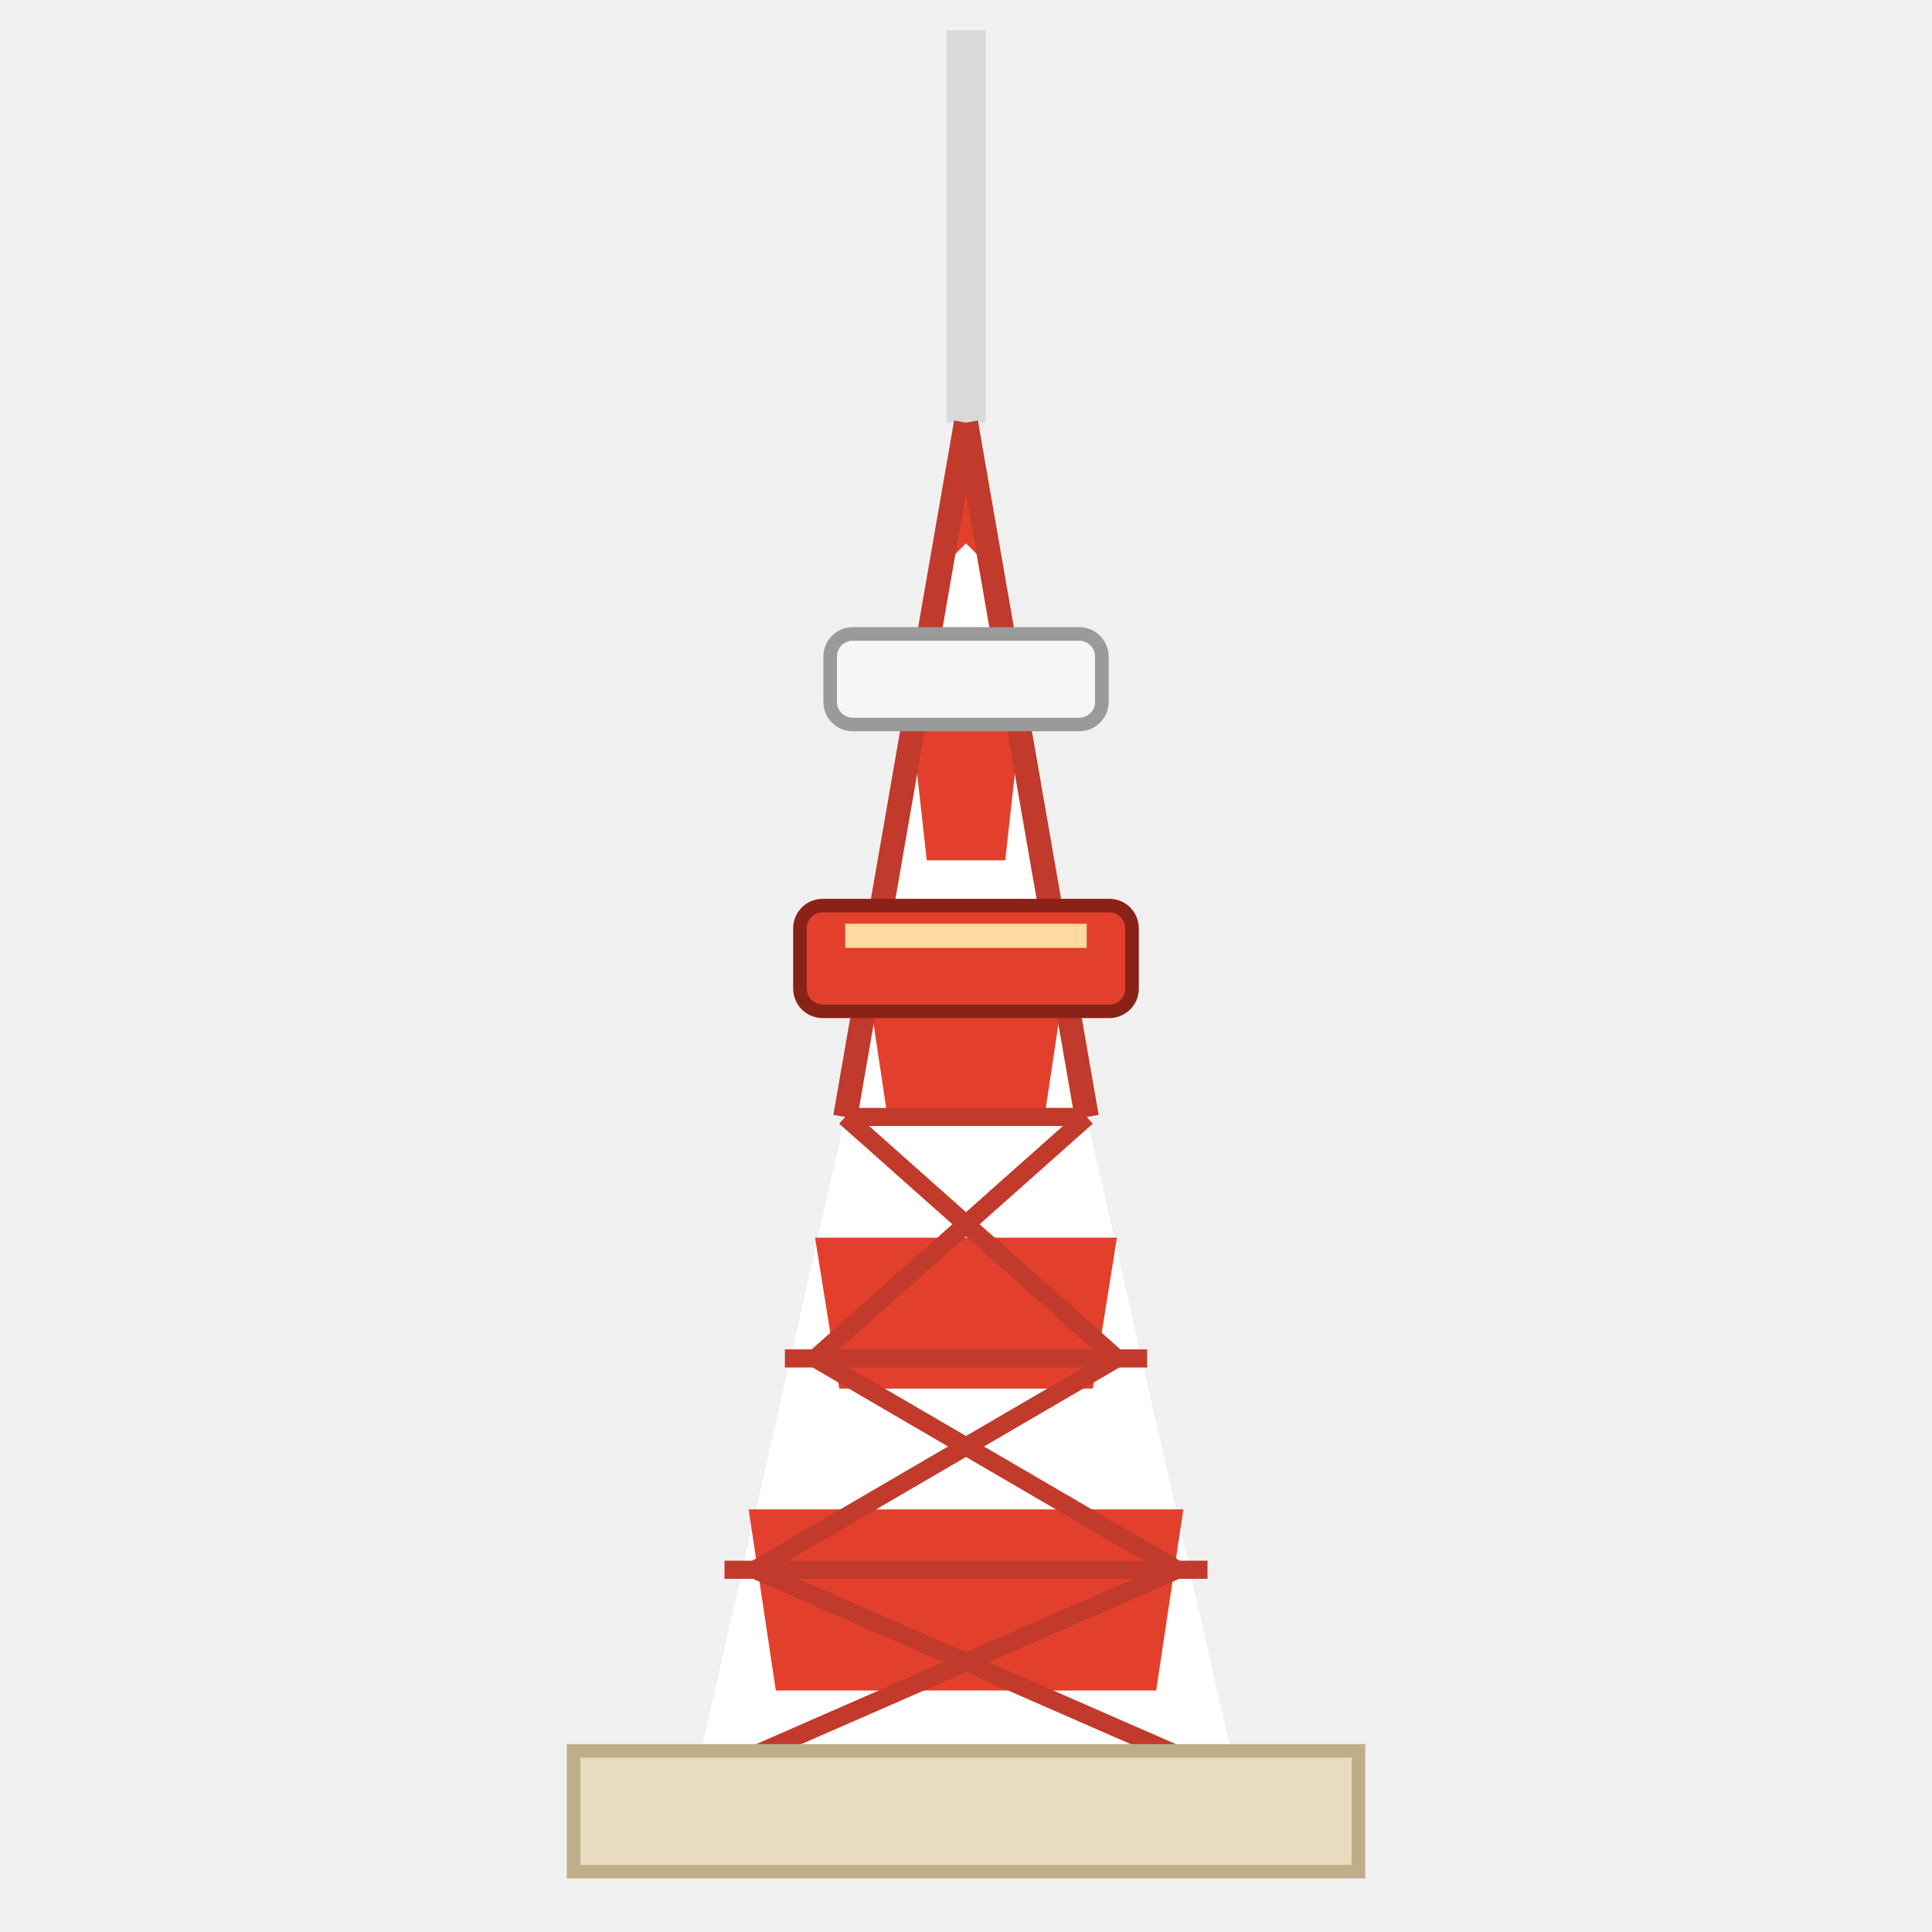
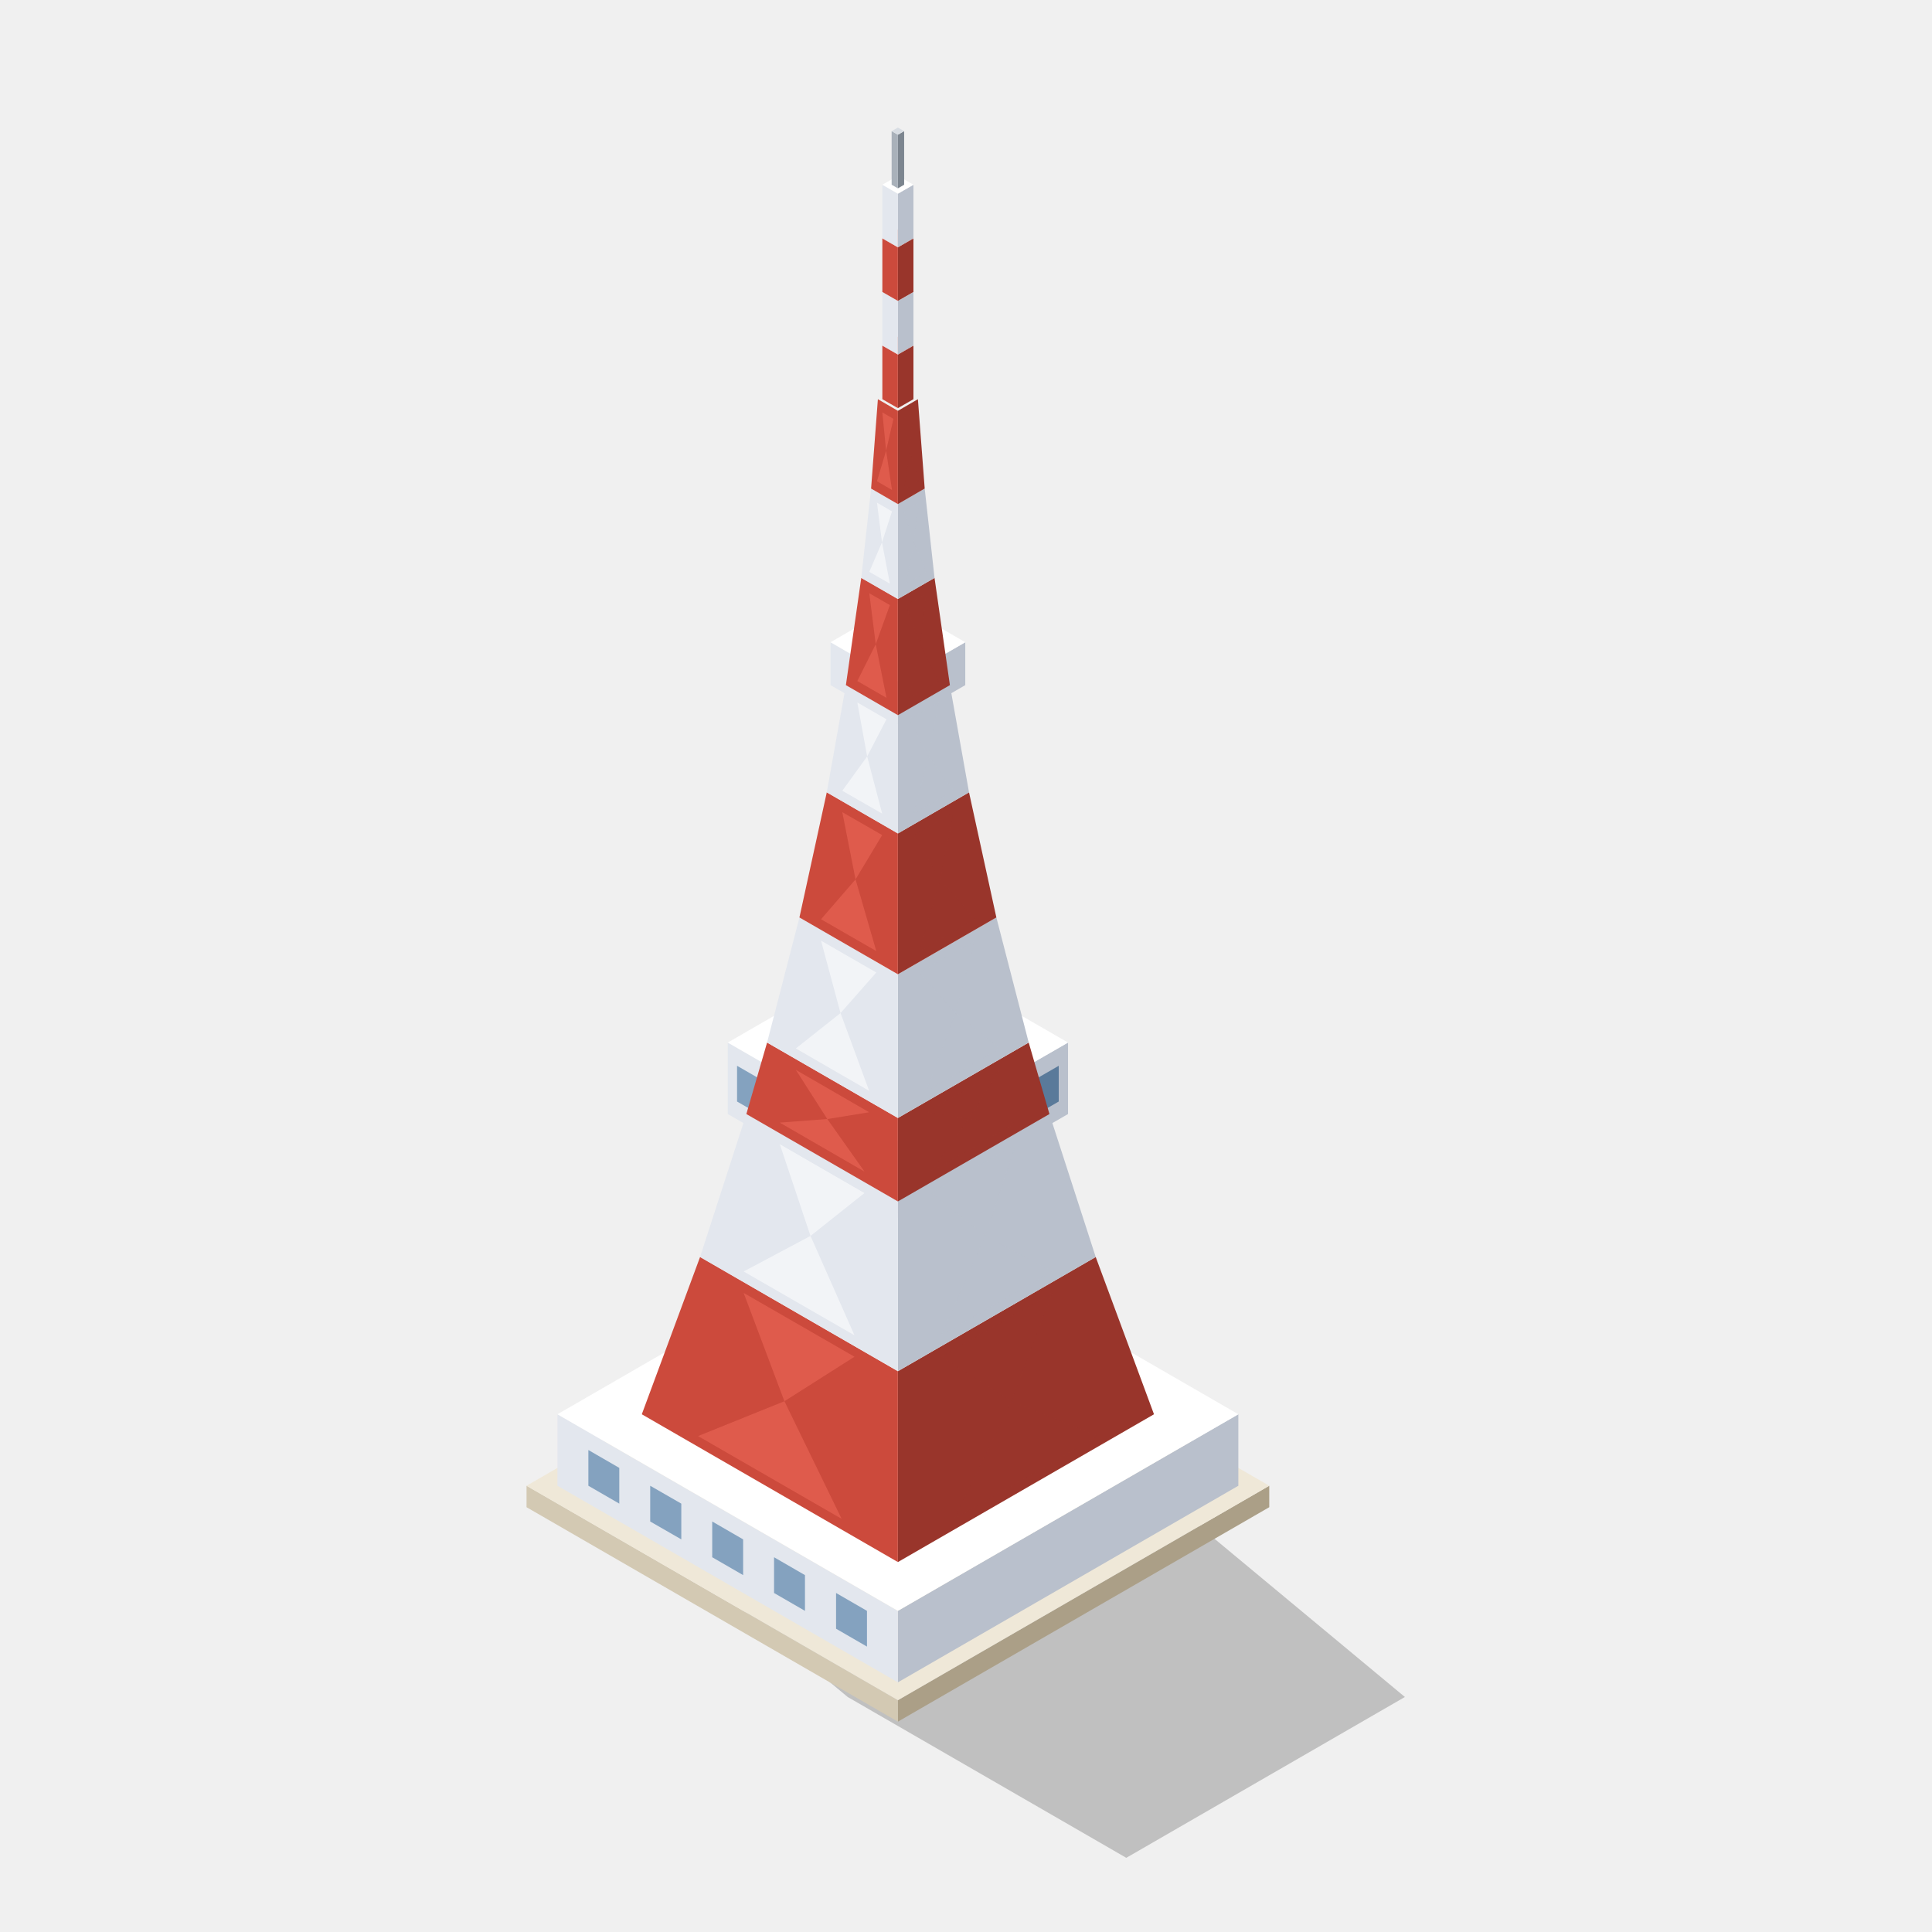
- <svg xmlns="http://www.w3.org/2000/svg" viewBox="0 0 128 128">
-   <path d="M64 2 V28" stroke="#d9d9d9" stroke-width="2.6" />
-   <path d="M64 28 L56 74 L46 118 H82 L72 74Z" fill="#fff" />
-   <g fill="#e2402c">
-     <path d="M63.2 30 H64.8 L66 38 L64 36 L62 38Z" />
-     <path d="M60.4 48 H67.6 L66.6 57 H61.4Z" />
-     <path d="M57.6 66 H70.4 L69.2 74 H58.8Z" />
-     <path d="M54 82 H74 L72.4 92 H55.6Z" />
-     <path d="M49.6 100 H78.4 L76.6 112 H51.4Z" />
+ <svg xmlns="http://www.w3.org/2000/svg" viewBox="0 0 80 80">
+   <g transform="translate(37.18 62.41) scale(0.74)">
+     <path d="M-15.59 0L0 -9L15.59 0L28.37 10.62L12.78 19.62L-2.81 10.62Z" fill="#000000" opacity="0.2" />
+     <path d="M20.78 0L0 12L0 10.8L20.78 -1.2Z" fill="#ab9f87" />
+     <path d="M-20.78 0L0 12L0 10.8L-20.78 -1.2Z" fill="#d3c9b3" />
+     <path d="M0 -13.2L20.78 -1.2L0 10.8L-20.78 -1.2Z" fill="#efe8d8" />
+     <path d="M19.05 -1.2L0 9.8L0 5.8L19.05 -5.2Z" fill="#b9c0cc" />
+     <path d="M-19.05 -1.2L0 9.8L0 5.8L-19.05 -5.2Z" fill="#e3e7ee" />
+     <path d="M0 -16.2L19.05 -5.2L0 5.8L-19.05 -5.2Z" fill="#ffffff" />
+     <path d="M-17.32 -1.2L-15.59 -0.2L-15.59 -2.2L-17.32 -3.2Z" fill="#84a2bf" />
+     <path d="M-13.86 0.8L-12.12 1.8L-12.12 -0.2L-13.86 -1.2Z" fill="#84a2bf" />
+     <path d="M-10.39 2.8L-8.66 3.8L-8.66 1.8L-10.39 0.8Z" fill="#84a2bf" />
+     <path d="M-6.93 4.8L-5.2 5.8L-5.2 3.8L-6.93 2.8Z" fill="#84a2bf" />
+     <path d="M-3.46 6.8L-1.73 7.8L-1.73 5.8L-3.46 4.8Z" fill="#84a2bf" />
+     <path d="M14.33 -5.2L0 3.07L0 -7.61L11.07 -14Z" fill="#99352b" />
+     <path d="M-14.33 -5.2L0 3.07L0 -7.61L-11.07 -14Z" fill="#cc4a3c" />
+     <path d="M-11.18 -3.98L-3.15 0.65L-6.35 -5.93Z" fill="#ef6a5a" opacity="0.55" />
+     <path d="M-8.63 -11.99L-2.43 -8.42L-6.35 -5.93Z" fill="#ef6a5a" opacity="0.55" />
+     <path d="M11.18 -3.98L3.15 0.65L6.35 -5.93Z" fill="#99352b" opacity="0.55" />
+     <path d="M8.63 -11.99L2.43 -8.42L6.35 -5.93Z" fill="#99352b" opacity="0.55" />
+     <path d="M11.07 -14L0 -7.61L0 -17.11L8.48 -22Z" fill="#b9c0cc" />
+     <path d="M-11.07 -14L0 -7.61L0 -17.11L-8.48 -22Z" fill="#e3e7ee" />
+     <path d="M-8.63 -13.19L-2.43 -9.62L-4.89 -15.18Z" fill="#ffffff" opacity="0.55" />
+     <path d="M-6.61 -20.32L-1.87 -17.58L-4.89 -15.18Z" fill="#ffffff" opacity="0.55" />
+     <path d="M8.63 -13.19L2.43 -9.62L4.89 -15.18Z" fill="#b9c0cc" opacity="0.55" />
+     <path d="M6.61 -20.32L1.87 -17.58L4.89 -15.18Z" fill="#b9c0cc" opacity="0.55" />
+     <path d="M9.52 -22L0 -16.51L0 -20.51L9.52 -26Z" fill="#b9c0cc" />
+     <path d="M-9.52 -22L0 -16.51L0 -20.51L-9.52 -26Z" fill="#e3e7ee" />
+     <path d="M0 -31.49L9.52 -26L0 -20.51L-9.52 -26Z" fill="#ffffff" />
+     <path d="M-9 -22.7L-0.52 -17.81L-0.52 -19.81L-9 -24.7Z" fill="#84a2bf" />
+     <path d="M9 -22.7L0.52 -17.81L0.52 -19.81L9 -24.7Z" fill="#5a7a9a" />
+     <path d="M8.48 -22L0 -17.11L0 -21.78L7.32 -26Z" fill="#99352b" />
+     <path d="M-8.48 -22L0 -17.11L0 -21.78L-7.32 -26Z" fill="#cc4a3c" />
+     <path d="M-6.61 -21.52L-1.87 -18.78L-3.95 -21.72Z" fill="#ef6a5a" opacity="0.55" />
+     <path d="M-5.71 -24.47L-1.61 -22.1L-3.95 -21.72Z" fill="#ef6a5a" opacity="0.55" />
+     <path d="M6.61 -21.52L1.87 -18.78L3.95 -21.72Z" fill="#99352b" opacity="0.55" />
+     <path d="M5.71 -24.47L1.61 -22.1L3.95 -21.72Z" fill="#99352b" opacity="0.55" />
+     <path d="M7.32 -26L0 -21.78L0 -29.82L5.51 -33Z" fill="#b9c0cc" />
+     <path d="M-7.32 -26L0 -21.78L0 -29.82L-5.51 -33Z" fill="#e3e7ee" />
+     <path d="M-5.71 -25.67L-1.61 -23.3L-3.21 -27.65Z" fill="#ffffff" opacity="0.55" />
+     <path d="M-4.3 -31.7L-1.21 -29.92L-3.21 -27.65Z" fill="#ffffff" opacity="0.55" />
+     <path d="M5.71 -25.67L1.61 -23.3L3.21 -27.65Z" fill="#b9c0cc" opacity="0.55" />
+     <path d="M4.3 -31.7L1.21 -29.92L3.21 -27.65Z" fill="#b9c0cc" opacity="0.55" />
+     <path d="M5.51 -33L0 -29.82L0 -37.7L3.98 -40Z" fill="#99352b" />
+     <path d="M-5.51 -33L0 -29.82L0 -37.7L-3.98 -40Z" fill="#cc4a3c" />
+     <path d="M-4.3 -32.9L-1.21 -31.12L-2.37 -35.13Z" fill="#ef6a5a" opacity="0.55" />
+     <path d="M-3.11 -38.89L-0.88 -37.61L-2.37 -35.13Z" fill="#ef6a5a" opacity="0.55" />
+     <path d="M4.3 -32.9L1.21 -31.12L2.37 -35.13Z" fill="#99352b" opacity="0.55" />
+     <path d="M3.11 -38.89L0.88 -37.61L2.37 -35.13Z" fill="#99352b" opacity="0.55" />
+     <path d="M3.98 -40L0 -37.7L0 -44.32L2.91 -46Z" fill="#b9c0cc" />
+     <path d="M-3.98 -40L0 -37.7L0 -44.32L-2.91 -46Z" fill="#e3e7ee" />
+     <path d="M-3.11 -40.09L-0.88 -38.81L-1.72 -42.01Z" fill="#ffffff" opacity="0.55" />
+     <path d="M-2.27 -45.03L-0.64 -44.09L-1.72 -42.01Z" fill="#ffffff" opacity="0.55" />
+     <path d="M3.11 -40.09L0.88 -38.81L1.72 -42.01Z" fill="#b9c0cc" opacity="0.55" />
+     <path d="M2.27 -45.03L0.64 -44.09L1.72 -42.01Z" fill="#b9c0cc" opacity="0.55" />
+     <path d="M3.77 -46L0 -43.82L0 -46.22L3.77 -48.4Z" fill="#b9c0cc" />
+     <path d="M-3.77 -46L0 -43.82L0 -46.22L-3.77 -48.4Z" fill="#e3e7ee" />
+     <path d="M0 -50.58L3.77 -48.4L0 -46.22L-3.77 -48.4Z" fill="#ffffff" />
+     <path d="M2.91 -46L0 -44.32L0 -50.82L2.05 -52Z" fill="#99352b" />
+     <path d="M-2.91 -46L0 -44.32L0 -50.82L-2.05 -52Z" fill="#cc4a3c" />
+     <path d="M-2.27 -46.23L-0.64 -45.29L-1.24 -48.29Z" fill="#ef6a5a" opacity="0.55" />
+     <path d="M-1.6 -51.14L-0.45 -50.48L-1.24 -48.29Z" fill="#ef6a5a" opacity="0.55" />
+     <path d="M2.27 -46.23L0.64 -45.29L1.24 -48.29Z" fill="#99352b" opacity="0.55" />
+     <path d="M1.6 -51.14L0.45 -50.48L1.24 -48.29Z" fill="#99352b" opacity="0.55" />
+     <path d="M2.05 -52L0 -50.82L0 -56.13L1.5 -57Z" fill="#b9c0cc" />
+     <path d="M-2.05 -52L0 -50.82L0 -56.13L-1.5 -57Z" fill="#e3e7ee" />
+     <path d="M-1.6 -52.34L-0.45 -51.68L-0.89 -53.99Z" fill="#ffffff" opacity="0.55" />
+     <path d="M-1.17 -56.21L-0.33 -55.72L-0.89 -53.99Z" fill="#ffffff" opacity="0.55" />
+     <path d="M1.6 -52.34L0.45 -51.68L0.89 -53.99Z" fill="#b9c0cc" opacity="0.55" />
+     <path d="M1.17 -56.21L0.33 -55.72L0.89 -53.99Z" fill="#b9c0cc" opacity="0.55" />
+     <path d="M1.5 -57L0 -56.13L0 -61.35L1.12 -62Z" fill="#99352b" />
+     <path d="M-1.5 -57L0 -56.13L0 -61.35L-1.12 -62Z" fill="#cc4a3c" />
+     <path d="M-1.17 -57.41L-0.33 -56.92L-0.66 -59.12Z" fill="#ef6a5a" opacity="0.55" />
+     <path d="M-0.87 -61.26L-0.25 -60.9L-0.66 -59.12Z" fill="#ef6a5a" opacity="0.55" />
+     <path d="M1.17 -57.41L0.33 -56.92L0.66 -59.12Z" fill="#99352b" opacity="0.55" />
+     <path d="M0.87 -61.26L0.25 -60.9L0.66 -59.12Z" fill="#99352b" opacity="0.55" />
+     <path d="M0.87 -62L0 -61.5L0 -64.5L0.87 -65Z" fill="#99352b" />
+     <path d="M-0.87 -62L0 -61.5L0 -64.5L-0.87 -65Z" fill="#cc4a3c" />
+     <path d="M0 -65.5L0.87 -65L0 -64.5L-0.87 -65Z" fill="#ef6a5a" />
+     <path d="M0.87 -65L0 -64.5L0 -67.5L0.87 -68Z" fill="#b9c0cc" />
+     <path d="M-0.87 -65L0 -64.5L0 -67.5L-0.87 -68Z" fill="#e3e7ee" />
+     <path d="M0 -68.5L0.87 -68L0 -67.5L-0.87 -68Z" fill="#ffffff" />
+     <path d="M0.87 -68L0 -67.5L0 -70.5L0.87 -71Z" fill="#99352b" />
+     <path d="M-0.87 -68L0 -67.5L0 -70.5L-0.87 -71Z" fill="#cc4a3c" />
+     <path d="M0 -71.5L0.87 -71L0 -70.5L-0.87 -71Z" fill="#ef6a5a" />
+     <path d="M0.87 -71L0 -70.5L0 -73.5L0.87 -74Z" fill="#b9c0cc" />
+     <path d="M-0.87 -71L0 -70.5L0 -73.5L-0.87 -74Z" fill="#e3e7ee" />
+     <path d="M0 -74.5L0.87 -74L0 -73.5L-0.87 -74Z" fill="#ffffff" />
+     <path d="M0.35 -74L0 -73.8L0 -76.8L0.35 -77Z" fill="#7c858f" />
+     <path d="M-0.35 -74L0 -73.8L0 -76.8L-0.35 -77Z" fill="#a9b1ba" />
+     <path d="M0 -77.2L0.35 -77L0 -76.8L-0.35 -77Z" fill="#d8dde3" />
  </g>
-   <g stroke="#c13a2b" stroke-width="1.2" fill="none">
-     <path d="M56 74 L72 74 M52 90 L76 90 M48 104 L80 104" />
-     <path d="M56 74 L74 90 M72 74 L54 90 M54 90 L78 104 M74 90 L50 104 M50 104 L82 118 M78 104 L46 118" />
-     <path d="M64 28 L56 74 M64 28 L72 74" stroke-width="1.6" />
-   </g>
-   <rect x="53" y="60" width="22" height="7" rx="1.5" fill="#e2402c" stroke="#8a2218" stroke-width=".9" />
-   <rect x="55" y="42" width="18" height="6" rx="1.5" fill="#f6f6f6" stroke="#9a9a9a" stroke-width=".9" />
-   <path d="M56 62 H72" stroke="#ffd9a0" stroke-width="1.6" />
-   <rect x="38" y="116" width="52" height="8" fill="#e8dcc0" stroke="#bfae8a" stroke-width=".9" />
</svg>
